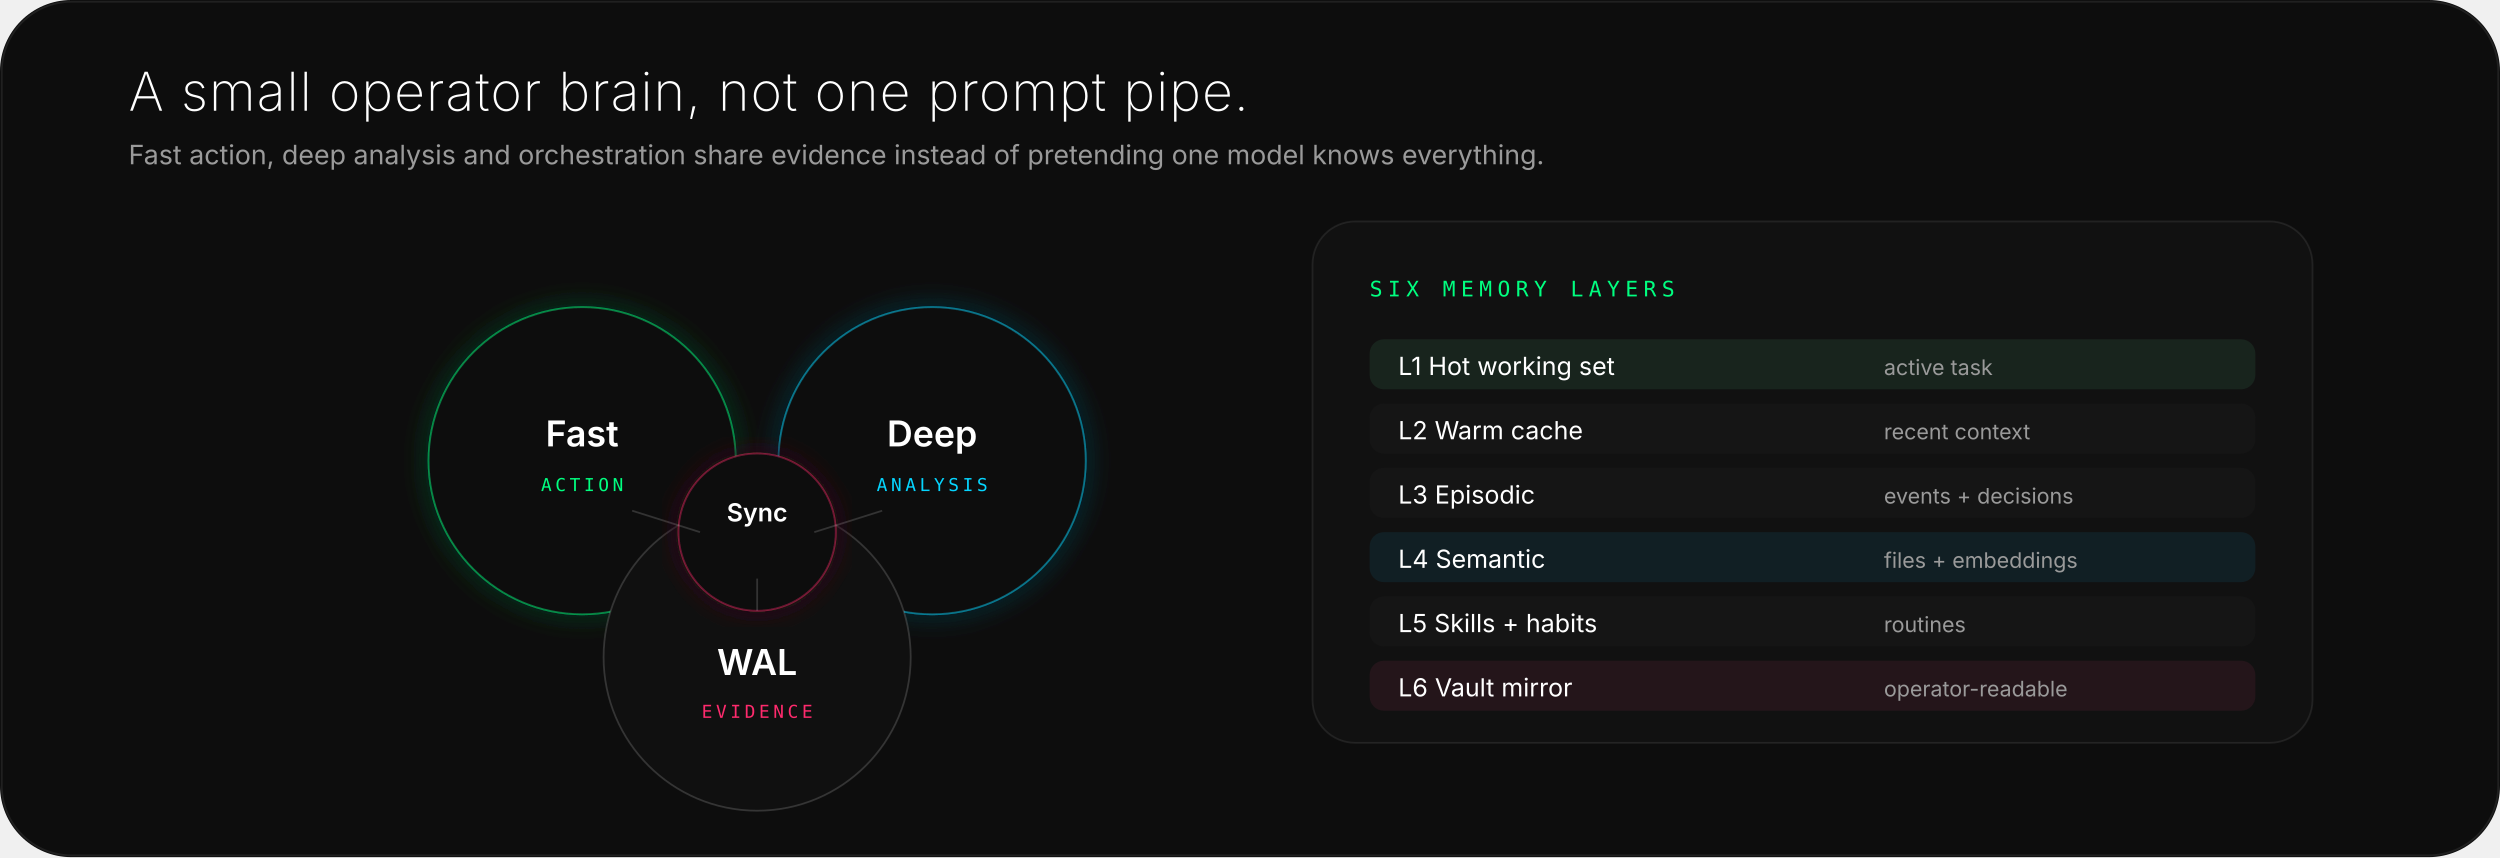
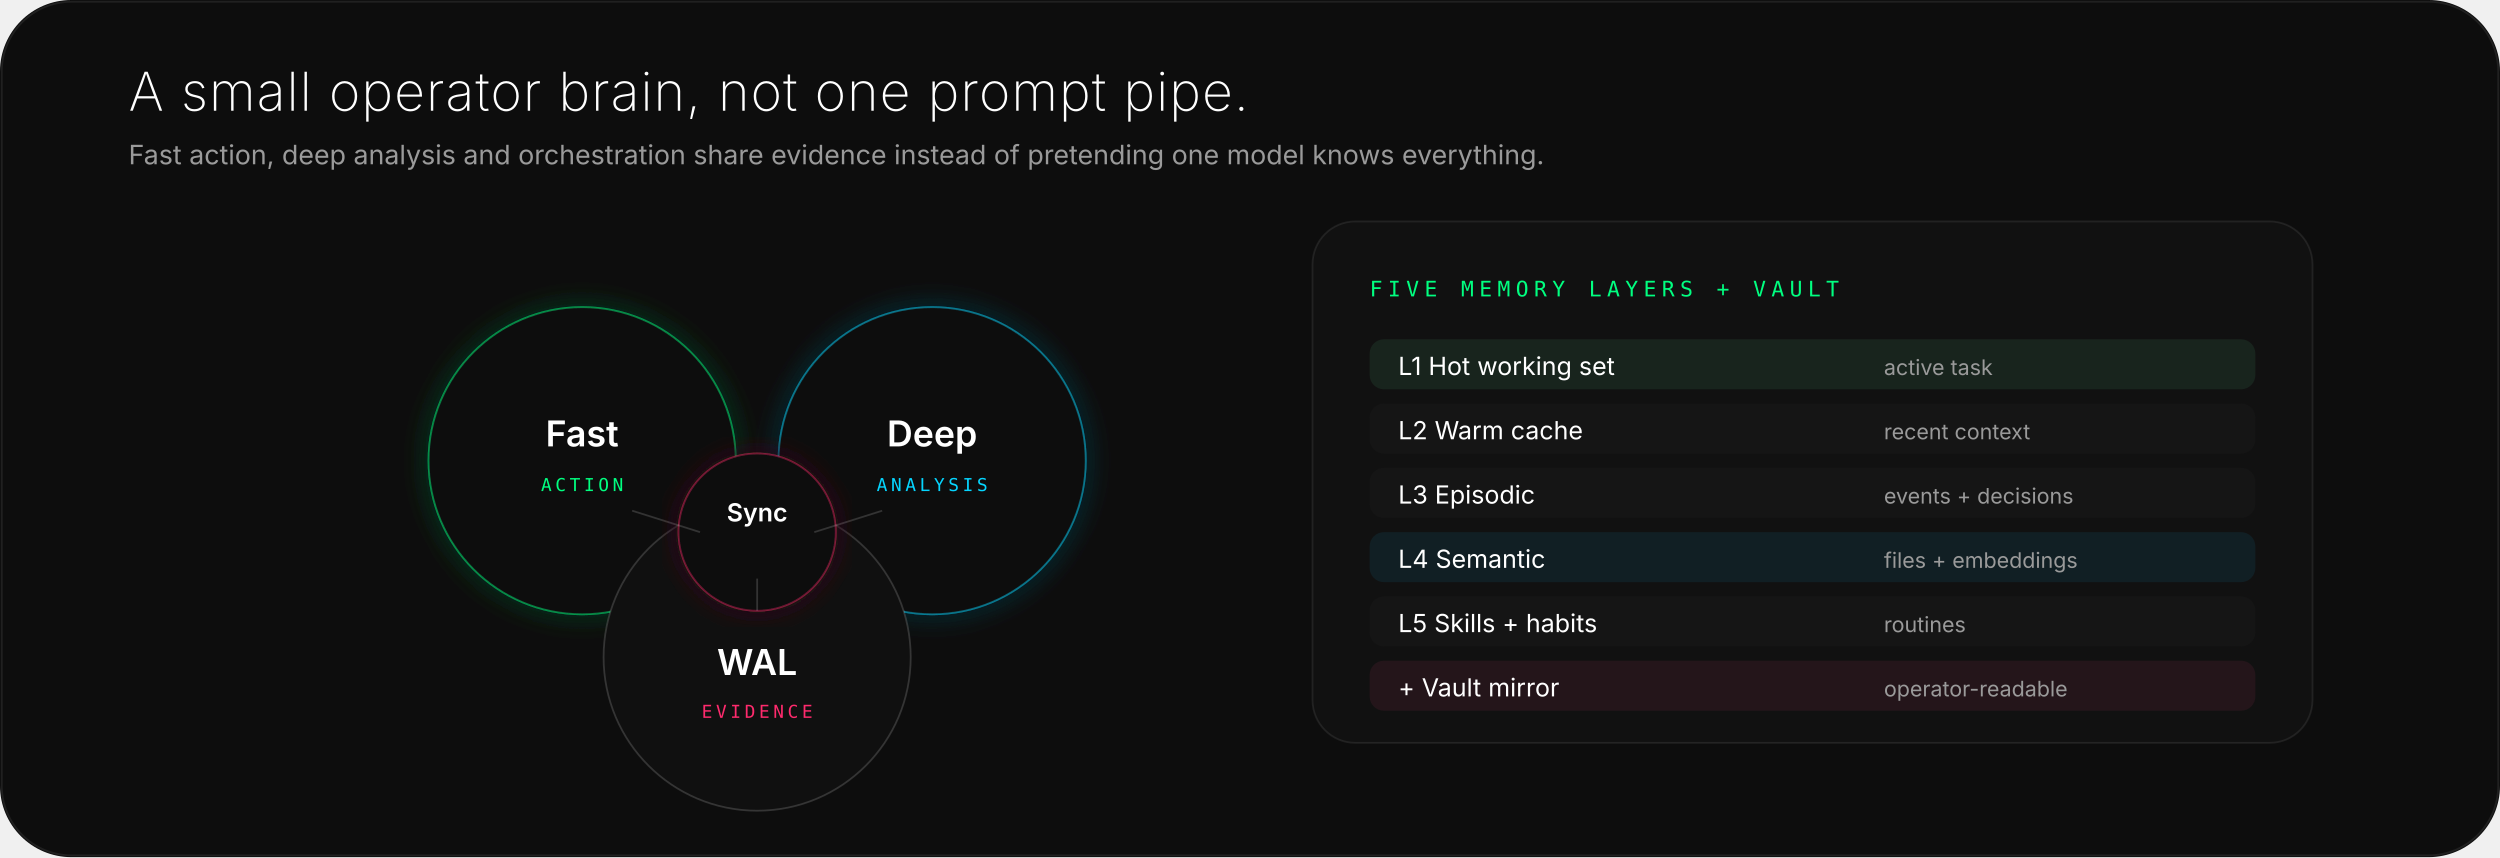
<svg xmlns="http://www.w3.org/2000/svg" width="1400" height="480" viewBox="0 0 1400 480" fill="none" role="img" aria-labelledby="title desc">
  <defs>
    <filter id="glow">
      <feGaussianBlur stdDeviation="7" result="b" />
      <feMerge>
        <feMergeNode in="b" />
        <feMergeNode in="SourceGraphic" />
      </feMerge>
    </filter>
    <style>
      .sans{font-family:"SF Pro Display",Inter,"Helvetica Neue",ui-sans-serif,system-ui,-apple-system,"Segoe UI",sans-serif}
      .mono{font-family:"SF Mono",ui-monospace,SFMono-Regular,Menlo,Consolas,monospace}
      .title{font-weight:200;letter-spacing:.02em}
    </style>
  </defs>
  <rect width="1400" height="480" rx="40" fill="#0d0d0d" />
  <rect x="1" y="1" width="1398" height="478" rx="39" stroke="white" stroke-opacity=".08" />
  <text x="72" y="62" fill="white" class="sans title" font-size="30">A small operator brain, not one prompt pipe.</text>
  <text x="72" y="92" fill="#9a9a9a" class="sans" font-size="15">Fast action, deep analysis and orchestration share evidence instead of pretending one model knows everything.</text>
  <g transform="translate(130 132)">
    <circle cx="196" cy="126" r="86" fill="#101010" stroke="#00ff80" stroke-opacity=".45" filter="url(#glow)" />
    <circle cx="392" cy="126" r="86" fill="#101010" stroke="#05d5ff" stroke-opacity=".45" filter="url(#glow)" />
    <circle cx="294" cy="236" r="86" fill="#101010" stroke="#ffffff" stroke-opacity=".16" />
    <circle cx="294" cy="166" r="44" fill="#0d0d0d" stroke="#ff2a6d" stroke-opacity=".36" filter="url(#glow)" />
    <path d="M224 154 L262 166 M364 154 L326 166 M294 192 V210" stroke="white" stroke-opacity=".16" />
    <text x="196" y="118" text-anchor="middle" fill="white" class="sans" font-size="20" font-weight="600">Fast</text>
    <text x="196" y="143" text-anchor="middle" fill="#00ff80" class="mono" font-size="10" letter-spacing="2">ACTION</text>
    <text x="392" y="118" text-anchor="middle" fill="white" class="sans" font-size="20" font-weight="600">Deep</text>
    <text x="392" y="143" text-anchor="middle" fill="#05d5ff" class="mono" font-size="10" letter-spacing="2">ANALYSIS</text>
    <text x="294" y="160" text-anchor="middle" fill="white" class="sans" font-size="14" font-weight="600">Sync</text>
    <text x="294" y="246" text-anchor="middle" fill="white" class="sans" font-size="20" font-weight="600">WAL</text>
    <text x="294" y="270" text-anchor="middle" fill="#ff2a6d" class="mono" font-size="10" letter-spacing="2">EVIDENCE</text>
  </g>
  <g transform="translate(735 124)" class="sans">
    <rect x="0" y="0" width="560" height="292" rx="24" fill="#111" stroke="white" stroke-opacity=".08" />
-     <text x="32" y="42" fill="#00ff80" class="mono" font-size="12" letter-spacing="3">SIX MEMORY LAYERS</text>
+     <text x="32" y="42" fill="#00ff80" class="mono" font-size="12" letter-spacing="3">FIVE MEMORY LAYERS + VAULT</text>
    <rect x="32" y="66" width="496" height="28" rx="8" fill="#18241d" />
    <text x="48" y="86" fill="white" font-size="14">L1 Hot working set</text>
    <text x="320" y="86" fill="#9a9a9a" font-size="12">active task</text>
    <rect x="32" y="102" width="496" height="28" rx="8" fill="#151515" />
    <text x="48" y="122" fill="white" font-size="14">L2 Warm cache</text>
    <text x="320" y="122" fill="#9a9a9a" font-size="12">recent context</text>
    <rect x="32" y="138" width="496" height="28" rx="8" fill="#151515" />
    <text x="48" y="158" fill="white" font-size="14">L3 Episodic</text>
    <text x="320" y="158" fill="#9a9a9a" font-size="12">events + decisions</text>
    <rect x="32" y="174" width="496" height="28" rx="8" fill="#111f24" />
    <text x="48" y="194" fill="white" font-size="14">L4 Semantic</text>
    <text x="320" y="194" fill="#9a9a9a" font-size="12">files + embeddings</text>
    <rect x="32" y="210" width="496" height="28" rx="8" fill="#151515" />
    <text x="48" y="230" fill="white" font-size="14">L5 Skills + habits</text>
    <text x="320" y="230" fill="#9a9a9a" font-size="12">routines</text>
    <rect x="32" y="246" width="496" height="28" rx="8" fill="#24151a" />
-     <text x="48" y="266" fill="white" font-size="14">L6 Vault mirror</text>
+     <text x="48" y="266" fill="white" font-size="14">+ Vault mirror</text>
    <text x="320" y="266" fill="#9a9a9a" font-size="12">operator-readable</text>
  </g>
</svg>
